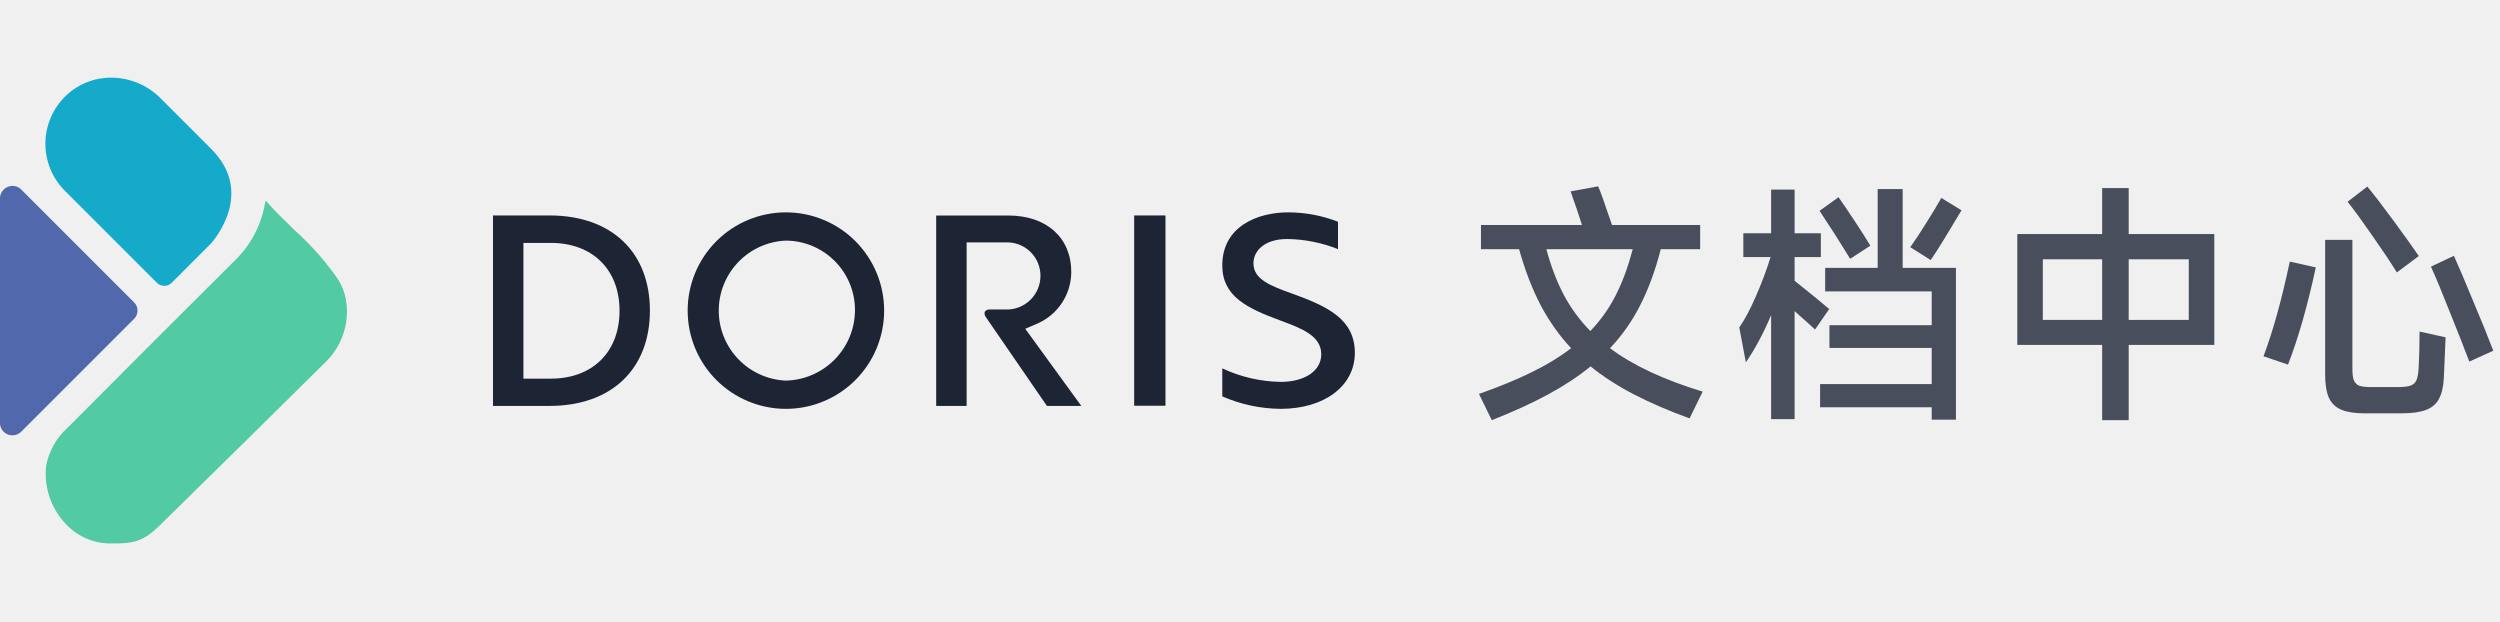
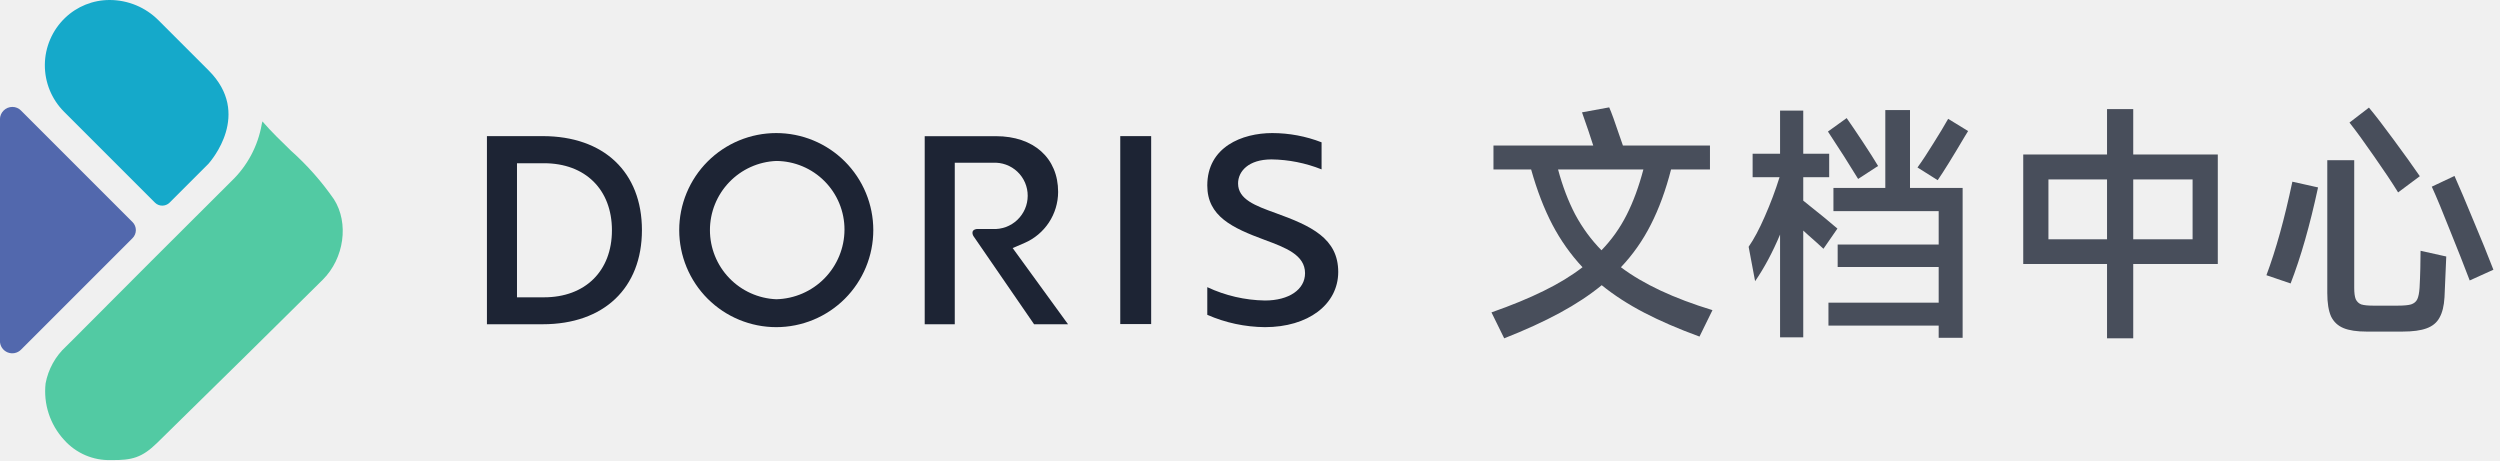
- <svg xmlns="http://www.w3.org/2000/svg" width="161" height="40" viewBox="0 0 161 40" fill="none">
-   <g clip-path="url(#clip0_6771_1473)">
-     <path d="M13.605 9.594L10.332 6.321C9.915 5.903 9.42 5.571 8.874 5.344C8.329 5.118 7.744 5.001 7.153 5C6.064 4.997 5.016 5.419 4.233 6.176C3.824 6.571 3.497 7.043 3.273 7.565C3.048 8.087 2.929 8.649 2.924 9.217C2.919 9.786 3.026 10.35 3.241 10.876C3.455 11.402 3.773 11.881 4.174 12.283L10.113 18.222C10.239 18.342 10.406 18.408 10.579 18.408C10.753 18.408 10.92 18.342 11.046 18.222L13.601 15.666C13.762 15.474 16.436 12.421 13.605 9.594Z" fill="#15A9CA" />
-     <path d="M18.969 14.823C18.346 14.22 17.699 13.596 17.115 12.922V12.898C17.094 12.96 17.078 13.023 17.068 13.087C16.823 14.519 16.12 15.834 15.065 16.834C11.619 20.256 8.134 23.753 4.763 27.136L4.308 27.587C3.613 28.226 3.144 29.073 2.972 30.002C2.899 30.663 2.968 31.333 3.175 31.966C3.382 32.599 3.721 33.18 4.171 33.671C4.555 34.106 5.031 34.451 5.565 34.68C6.098 34.909 6.676 35.017 7.256 34.996V34.996C8.601 35.015 9.255 34.839 10.235 33.886C14.155 30.049 18.075 26.18 21.043 23.239C22.442 21.848 22.764 19.543 21.772 17.991C20.965 16.828 20.025 15.765 18.969 14.823V14.823Z" fill="#52CAA3" />
-     <path d="M-0.004 12.774V27.231C-0.004 27.39 0.043 27.546 0.131 27.678C0.22 27.81 0.345 27.913 0.492 27.974C0.639 28.035 0.801 28.051 0.957 28.02C1.113 27.989 1.256 27.912 1.368 27.8L8.644 20.524C8.781 20.386 8.858 20.198 8.858 20.003C8.858 19.808 8.781 19.62 8.644 19.482L1.368 12.206C1.295 12.131 1.208 12.072 1.112 12.032C1.015 11.991 0.912 11.971 0.808 11.971C0.594 11.971 0.388 12.055 0.237 12.206C0.085 12.356 -0.002 12.56 -0.004 12.774V12.774Z" fill="#5268AD" />
-     <path d="M31.748 26.141V13.875H35.386C39.373 13.875 41.854 16.227 41.854 20.002C41.854 23.777 39.373 26.141 35.386 26.141H31.748ZM33.708 24.385H35.468C38.161 24.385 39.898 22.668 39.898 20.014C39.898 17.36 38.161 15.643 35.468 15.643H33.708V24.385Z" fill="#1D2434" />
-     <path d="M50.612 26.33C49.781 26.33 48.959 26.166 48.191 25.848C47.423 25.53 46.726 25.064 46.138 24.477C45.551 23.889 45.085 23.192 44.767 22.424C44.449 21.656 44.285 20.834 44.285 20.003C44.285 19.172 44.449 18.349 44.767 17.581C45.085 16.814 45.551 16.116 46.138 15.529C46.726 14.941 47.423 14.475 48.191 14.157C48.959 13.839 49.781 13.676 50.612 13.676C51.443 13.676 52.266 13.839 53.033 14.157C53.801 14.475 54.498 14.941 55.086 15.529C55.673 16.116 56.139 16.814 56.457 17.581C56.775 18.349 56.939 19.172 56.939 20.003C56.939 20.834 56.775 21.656 56.457 22.424C56.139 23.192 55.673 23.889 55.086 24.477C54.498 25.064 53.801 25.53 53.033 25.848C52.266 26.166 51.443 26.33 50.612 26.33V26.33ZM50.612 15.495C49.449 15.543 48.35 16.039 47.544 16.88C46.738 17.72 46.288 18.839 46.288 20.003C46.288 21.167 46.738 22.286 47.544 23.126C48.35 23.966 49.449 24.462 50.612 24.511C51.798 24.483 52.926 23.994 53.757 23.148C54.587 22.302 55.056 21.165 55.061 19.979C55.064 18.795 54.598 17.658 53.764 16.817C52.93 15.976 51.796 15.501 50.612 15.495V15.495Z" fill="#1D2434" />
-     <path d="M75.056 13.875H73.041V26.129H75.056V13.875Z" fill="#1D2434" />
-     <path d="M82.474 26.33C81.18 26.319 79.9 26.046 78.715 25.526V23.723C79.892 24.275 81.174 24.572 82.474 24.593C84.042 24.593 85.089 23.876 85.089 22.813C85.089 21.618 83.811 21.143 82.459 20.642C80.338 19.858 78.715 19.101 78.715 17.094C78.715 14.573 80.996 13.676 82.952 13.676C84.052 13.677 85.142 13.881 86.167 14.28V16.044C85.127 15.629 84.02 15.408 82.901 15.393C81.396 15.393 80.722 16.177 80.722 16.961C80.722 18 81.851 18.415 83.176 18.893C85.489 19.728 87.253 20.544 87.253 22.735C87.245 24.86 85.285 26.33 82.474 26.33Z" fill="#1D2434" />
-     <path d="M66.026 21.174L66.79 20.845C67.442 20.565 67.997 20.101 68.388 19.509C68.778 18.918 68.987 18.226 68.99 17.517C68.99 15.306 67.398 13.879 64.936 13.879H60.291V26.141H62.251V15.612H64.728C65.022 15.594 65.317 15.637 65.593 15.737C65.87 15.838 66.123 15.995 66.336 16.197C66.55 16.4 66.719 16.644 66.835 16.915C66.95 17.186 67.008 17.477 67.006 17.771C67.005 18.065 66.944 18.355 66.828 18.624C66.711 18.893 66.542 19.136 66.329 19.338C66.116 19.54 65.864 19.697 65.589 19.799C65.314 19.901 65.022 19.946 64.728 19.931H63.686C63.227 19.998 63.466 20.39 63.466 20.39L67.422 26.141H69.636L66.026 21.174Z" fill="#1D2434" />
+ <svg xmlns="http://www.w3.org/2000/svg" width="163" height="30" viewBox="0 0 163 30" fill="none">
+   <g clip-path="url(#clip0_5637_6239)">
+     <path d="M13.605 4.594L10.332 1.321C9.915 0.903 9.42 0.571 8.874 0.344C8.329 0.118 7.744 0.001 7.153 1.93118e-05C6.064 -0.003 5.016 0.419 4.233 1.176C3.824 1.571 3.497 2.043 3.273 2.565C3.048 3.087 2.929 3.649 2.924 4.217C2.919 4.786 3.026 5.35 3.241 5.876C3.455 6.402 3.773 6.881 4.174 7.283L10.113 13.222C10.239 13.342 10.406 13.408 10.579 13.408C10.753 13.408 10.92 13.342 11.046 13.222L13.602 10.666C13.762 10.474 16.436 7.421 13.605 4.594Z" fill="#15A9CA" />
+     <path d="M18.969 9.823C18.346 9.219 17.699 8.596 17.115 7.922V7.898C17.094 7.96 17.078 8.023 17.068 8.087C16.823 9.519 16.12 10.834 15.065 11.834C11.619 15.256 8.134 18.753 4.763 22.136L4.308 22.587C3.613 23.226 3.144 24.073 2.972 25.002C2.899 25.663 2.968 26.333 3.175 26.966C3.382 27.599 3.721 28.18 4.171 28.671C4.555 29.106 5.031 29.451 5.565 29.68C6.098 29.909 6.676 30.017 7.256 29.996C8.601 30.015 9.255 29.839 10.235 28.886C14.155 25.049 18.075 21.18 21.043 18.239C22.442 16.848 22.764 14.543 21.772 12.991C20.965 11.828 20.025 10.765 18.969 9.823Z" fill="#52CAA3" />
+     <path d="M-0.004 7.774V22.231C-0.004 22.39 0.043 22.546 0.131 22.678C0.22 22.81 0.345 22.913 0.492 22.974C0.639 23.035 0.801 23.051 0.957 23.02C1.113 22.989 1.256 22.912 1.368 22.8L8.644 15.524C8.781 15.386 8.858 15.198 8.858 15.003C8.858 14.808 8.781 14.62 8.644 14.482L1.368 7.206C1.295 7.131 1.208 7.072 1.112 7.032C1.015 6.991 0.912 6.971 0.808 6.971C0.594 6.971 0.388 7.055 0.237 7.206C0.085 7.356 -0.002 7.56 -0.004 7.774Z" fill="#5268AD" />
+     <path d="M31.748 21.141V8.875H35.386C39.373 8.875 41.854 11.227 41.854 15.002C41.854 18.777 39.373 21.141 35.386 21.141H31.748ZM33.708 19.385H35.468C38.161 19.385 39.898 17.668 39.898 15.014C39.898 12.36 38.161 10.643 35.468 10.643H33.708V19.385Z" fill="#1D2434" />
+     <path d="M50.612 21.33C49.781 21.33 48.959 21.166 48.191 20.848C47.423 20.53 46.726 20.064 46.138 19.477C45.551 18.889 45.085 18.192 44.767 17.424C44.449 16.656 44.285 15.834 44.285 15.003C44.285 14.172 44.449 13.349 44.767 12.582C45.085 11.814 45.551 11.116 46.138 10.529C46.726 9.941 47.423 9.475 48.191 9.157C48.959 8.839 49.781 8.676 50.612 8.676C51.443 8.676 52.266 8.839 53.033 9.157C53.801 9.475 54.498 9.941 55.086 10.529C55.673 11.116 56.139 11.814 56.457 12.582C56.775 13.349 56.939 14.172 56.939 15.003C56.939 15.834 56.775 16.656 56.457 17.424C56.139 18.192 55.673 18.889 55.086 19.477C54.498 20.064 53.801 20.53 53.033 20.848C52.266 21.166 51.443 21.33 50.612 21.33ZM50.612 10.495C49.449 10.543 48.35 11.039 47.544 11.88C46.738 12.72 46.288 13.839 46.288 15.003C46.288 16.167 46.738 17.286 47.544 18.126C48.35 18.966 49.449 19.462 50.612 19.511C51.798 19.483 52.926 18.994 53.757 18.148C54.587 17.302 55.056 16.165 55.061 14.979C55.065 13.795 54.598 12.658 53.764 11.817C52.93 10.976 51.796 10.501 50.612 10.495Z" fill="#1D2434" />
+     <path d="M75.056 8.875H73.041V21.129H75.056V8.875Z" fill="#1D2434" />
+     <path d="M82.474 21.33C81.18 21.319 79.9 21.046 78.715 20.526V18.723C79.892 19.275 81.174 19.572 82.474 19.593C84.042 19.593 85.089 18.876 85.089 17.813C85.089 16.618 83.811 16.143 82.459 15.642C80.338 14.858 78.715 14.101 78.715 12.094C78.715 9.573 80.996 8.676 82.952 8.676C84.052 8.677 85.142 8.881 86.167 9.279V11.043C85.127 10.629 84.02 10.408 82.901 10.393C81.396 10.393 80.722 11.177 80.722 11.961C80.722 13 81.851 13.415 83.176 13.893C85.489 14.728 87.253 15.544 87.253 17.735C87.245 19.86 85.285 21.33 82.474 21.33Z" fill="#1D2434" />
+     <path d="M66.026 16.174L66.79 15.845C67.442 15.565 67.997 15.101 68.388 14.509C68.778 13.918 68.987 13.226 68.99 12.517C68.99 10.306 67.398 8.879 64.936 8.879H60.291V21.141H62.251V10.612H64.728C65.022 10.594 65.317 10.637 65.593 10.737C65.87 10.838 66.123 10.995 66.336 11.197C66.55 11.4 66.719 11.644 66.835 11.915C66.95 12.186 67.008 12.477 67.006 12.771C67.005 13.065 66.944 13.355 66.828 13.624C66.711 13.893 66.542 14.136 66.329 14.338C66.116 14.54 65.864 14.697 65.589 14.799C65.314 14.9 65.022 14.946 64.728 14.931H63.686C63.227 14.998 63.466 15.39 63.466 15.39L67.422 21.141H69.636L66.026 16.174Z" fill="#1D2434" />
  </g>
-   <path d="M152.455 12.016C152.888 12.536 153.43 13.241 154.081 14.13C154.731 15.008 155.295 15.794 155.772 16.488L154.357 17.545C153.956 16.895 153.436 16.114 152.796 15.203C152.167 14.293 151.631 13.555 151.186 12.992L152.455 12.016ZM151.495 23.773C151.495 24.099 151.528 24.343 151.593 24.505C151.669 24.668 151.788 24.782 151.95 24.847C152.124 24.901 152.384 24.928 152.731 24.928H154.325C154.726 24.928 155.019 24.901 155.203 24.847C155.398 24.782 155.534 24.668 155.609 24.505C155.685 24.343 155.734 24.093 155.756 23.757C155.777 23.378 155.794 22.955 155.805 22.489C155.815 22.023 155.821 21.643 155.821 21.351L157.496 21.724L157.382 24.375C157.349 24.939 157.241 25.384 157.057 25.709C156.883 26.034 156.601 26.267 156.211 26.408C155.832 26.549 155.311 26.619 154.65 26.619H152.292C151.663 26.619 151.164 26.544 150.796 26.392C150.427 26.24 150.156 25.985 149.983 25.627C149.82 25.259 149.739 24.749 149.739 24.099V15.447H151.495V23.773ZM158.032 16.472C158.358 17.198 158.77 18.169 159.268 19.383C159.778 20.586 160.212 21.654 160.569 22.586L159.024 23.286C158.667 22.342 158.244 21.269 157.756 20.066C157.279 18.852 156.878 17.887 156.553 17.171L158.032 16.472ZM145.771 22.944C146.389 21.296 146.952 19.264 147.462 16.846L149.137 17.22C148.606 19.692 148.01 21.779 147.348 23.481L145.771 22.944Z" fill="#484E5B" />
-   <path d="M137.087 12.113V15.073H142.6V22.212H137.087V27.058H135.379V22.212H129.915V15.073H135.379V12.113H137.087ZM131.558 16.699V20.602H135.379V16.699H131.558ZM137.087 16.699V20.602H140.957V16.699H137.087Z" fill="#484E5B" />
-   <path d="M120.922 12.178H122.532V17.252H125.963V27.026H124.402V26.229H117.214V24.733H124.402V22.407H117.816V20.944H124.402V18.765H117.54V17.252H120.922V12.178ZM116.889 21.22C116.575 20.927 116.255 20.64 115.93 20.358L115.572 20.033V26.993H114.06V20.293C113.572 21.453 113.03 22.467 112.433 23.334L112.01 21.09C112.357 20.591 112.71 19.93 113.068 19.106C113.436 18.271 113.756 17.42 114.027 16.553H112.271V15.024H114.06V12.211H115.572V15.024H117.263V16.553H115.572V18.082C116.634 18.927 117.377 19.534 117.8 19.903L116.889 21.22ZM119.15 16.667C118.597 15.756 117.941 14.726 117.182 13.577L118.402 12.699C118.683 13.1 119.036 13.62 119.459 14.26C119.881 14.9 120.212 15.42 120.451 15.821L119.15 16.667ZM126.321 13.544C126.235 13.696 126.164 13.81 126.11 13.886C125.297 15.263 124.706 16.217 124.337 16.748L123.02 15.919C123.334 15.485 123.681 14.959 124.061 14.341C124.451 13.723 124.771 13.192 125.02 12.748L126.321 13.544Z" fill="#484E5B" />
-   <path d="M108.807 26.945C107.441 26.446 106.237 25.926 105.197 25.384C104.156 24.842 103.234 24.245 102.432 23.595C101.651 24.235 100.741 24.836 99.7 25.4C98.659 25.964 97.45 26.517 96.073 27.059L95.244 25.368C96.545 24.912 97.678 24.446 98.643 23.969C99.619 23.492 100.464 22.977 101.18 22.424C100.41 21.6 99.754 20.673 99.212 19.643C98.67 18.602 98.209 17.404 97.83 16.049H95.374V14.488H101.879C101.717 13.968 101.473 13.247 101.147 12.325L102.92 12C103.072 12.347 103.289 12.943 103.57 13.789L103.814 14.488H109.49V16.049H106.953C106.606 17.404 106.167 18.602 105.636 19.643C105.115 20.673 104.465 21.6 103.684 22.424C105.137 23.519 107.126 24.451 109.652 25.221L108.807 26.945ZM99.586 16.049C99.879 17.144 100.253 18.125 100.708 18.993C101.174 19.86 101.744 20.635 102.416 21.318C103.077 20.635 103.625 19.866 104.058 19.009C104.492 18.152 104.855 17.166 105.148 16.049H99.586Z" fill="#484E5B" />
+   <path d="M154.455 7.016C154.888 7.536 155.43 8.241 156.081 9.13C156.731 10.008 157.295 10.794 157.772 11.488L156.357 12.545C155.956 11.895 155.436 11.114 154.796 10.203C154.167 9.293 153.631 8.555 153.186 7.992L154.455 7.016ZM153.495 18.773C153.495 19.099 153.528 19.343 153.593 19.505C153.669 19.668 153.788 19.782 153.951 19.847C154.124 19.901 154.384 19.928 154.731 19.928H156.325C156.726 19.928 157.019 19.901 157.203 19.847C157.398 19.782 157.534 19.668 157.61 19.505C157.685 19.343 157.734 19.093 157.756 18.757C157.778 18.378 157.794 17.955 157.805 17.489C157.816 17.023 157.821 16.643 157.821 16.35L159.496 16.724L159.382 19.375C159.35 19.939 159.241 20.383 159.057 20.709C158.883 21.034 158.602 21.267 158.211 21.408C157.832 21.549 157.311 21.619 156.65 21.619H154.292C153.663 21.619 153.165 21.544 152.796 21.392C152.427 21.24 152.156 20.985 151.983 20.627C151.82 20.259 151.739 19.749 151.739 19.099V10.447H153.495V18.773ZM160.033 11.472C160.358 12.198 160.77 13.168 161.269 14.383C161.778 15.586 162.212 16.654 162.57 17.586L161.025 18.286C160.667 17.342 160.244 16.269 159.756 15.066C159.279 13.851 158.878 12.886 158.553 12.171L160.033 11.472ZM147.771 17.944C148.389 16.296 148.953 14.263 149.462 11.846L151.137 12.22C150.606 14.692 150.01 16.779 149.348 18.481L147.771 17.944Z" fill="#484E5B" />
+   <path d="M139.087 7.113V10.073H144.6V17.212H139.087V22.058H137.379V17.212H131.915V10.073H137.379V7.113H139.087ZM133.558 11.699V15.602H137.379V11.699H133.558ZM139.087 11.699V15.602H142.957V11.699H139.087Z" fill="#484E5B" />
+   <path d="M122.922 7.178H124.532V12.252H127.964V22.026H126.402V21.229H119.215V19.733H126.402V17.407H119.816V15.944H126.402V13.765H119.54V12.252H122.922V7.178ZM118.889 16.22C118.575 15.928 118.255 15.64 117.93 15.358L117.572 15.033V21.993H116.06V15.293C115.572 16.453 115.03 17.467 114.433 18.334L114.011 16.09C114.358 15.591 114.71 14.93 115.068 14.106C115.436 13.271 115.756 12.42 116.027 11.553H114.271V10.024H116.06V7.211H117.572V10.024H119.263V11.553H117.572V13.082C118.635 13.927 119.377 14.534 119.8 14.903L118.889 16.22ZM121.15 11.667C120.597 10.756 119.941 9.726 119.182 8.577L120.402 7.699C120.684 8.1 121.036 8.62 121.459 9.26C121.882 9.9 122.212 10.42 122.451 10.821L121.15 11.667ZM128.321 8.544C128.235 8.696 128.164 8.81 128.11 8.886C127.297 10.263 126.706 11.217 126.337 11.748L125.02 10.919C125.335 10.485 125.681 9.959 126.061 9.341C126.451 8.723 126.771 8.192 127.02 7.748L128.321 8.544Z" fill="#484E5B" />
+   <path d="M110.807 21.945C109.441 21.446 108.238 20.926 107.197 20.384C106.156 19.842 105.234 19.245 104.432 18.595C103.652 19.235 102.741 19.836 101.7 20.4C100.659 20.964 99.451 21.517 98.074 22.059L97.244 20.368C98.545 19.912 99.678 19.446 100.643 18.969C101.619 18.492 102.464 17.977 103.18 17.424C102.41 16.6 101.754 15.673 101.212 14.643C100.67 13.602 100.209 12.405 99.83 11.049H97.374V9.488H103.879C103.717 8.968 103.473 8.247 103.147 7.325L104.92 7C105.072 7.347 105.289 7.943 105.571 8.789L105.814 9.488H111.49V11.049H108.953C108.606 12.405 108.167 13.602 107.636 14.643C107.115 15.673 106.465 16.6 105.684 17.424C107.137 18.519 109.127 19.451 111.653 20.221L110.807 21.945ZM101.586 11.049C101.879 12.144 102.253 13.125 102.708 13.993C103.175 14.86 103.744 15.635 104.416 16.318C105.077 15.635 105.625 14.866 106.058 14.009C106.492 13.152 106.855 12.166 107.148 11.049H101.586Z" fill="#484E5B" />
  <defs>
-     <clipPath id="clip0_6771_1473">
-       <rect width="87.244" height="30" fill="white" transform="translate(0 5)" />
+     <clipPath id="clip0_5637_6239">
+       <rect width="87.244" height="30" fill="white" />
    </clipPath>
  </defs>
</svg>
